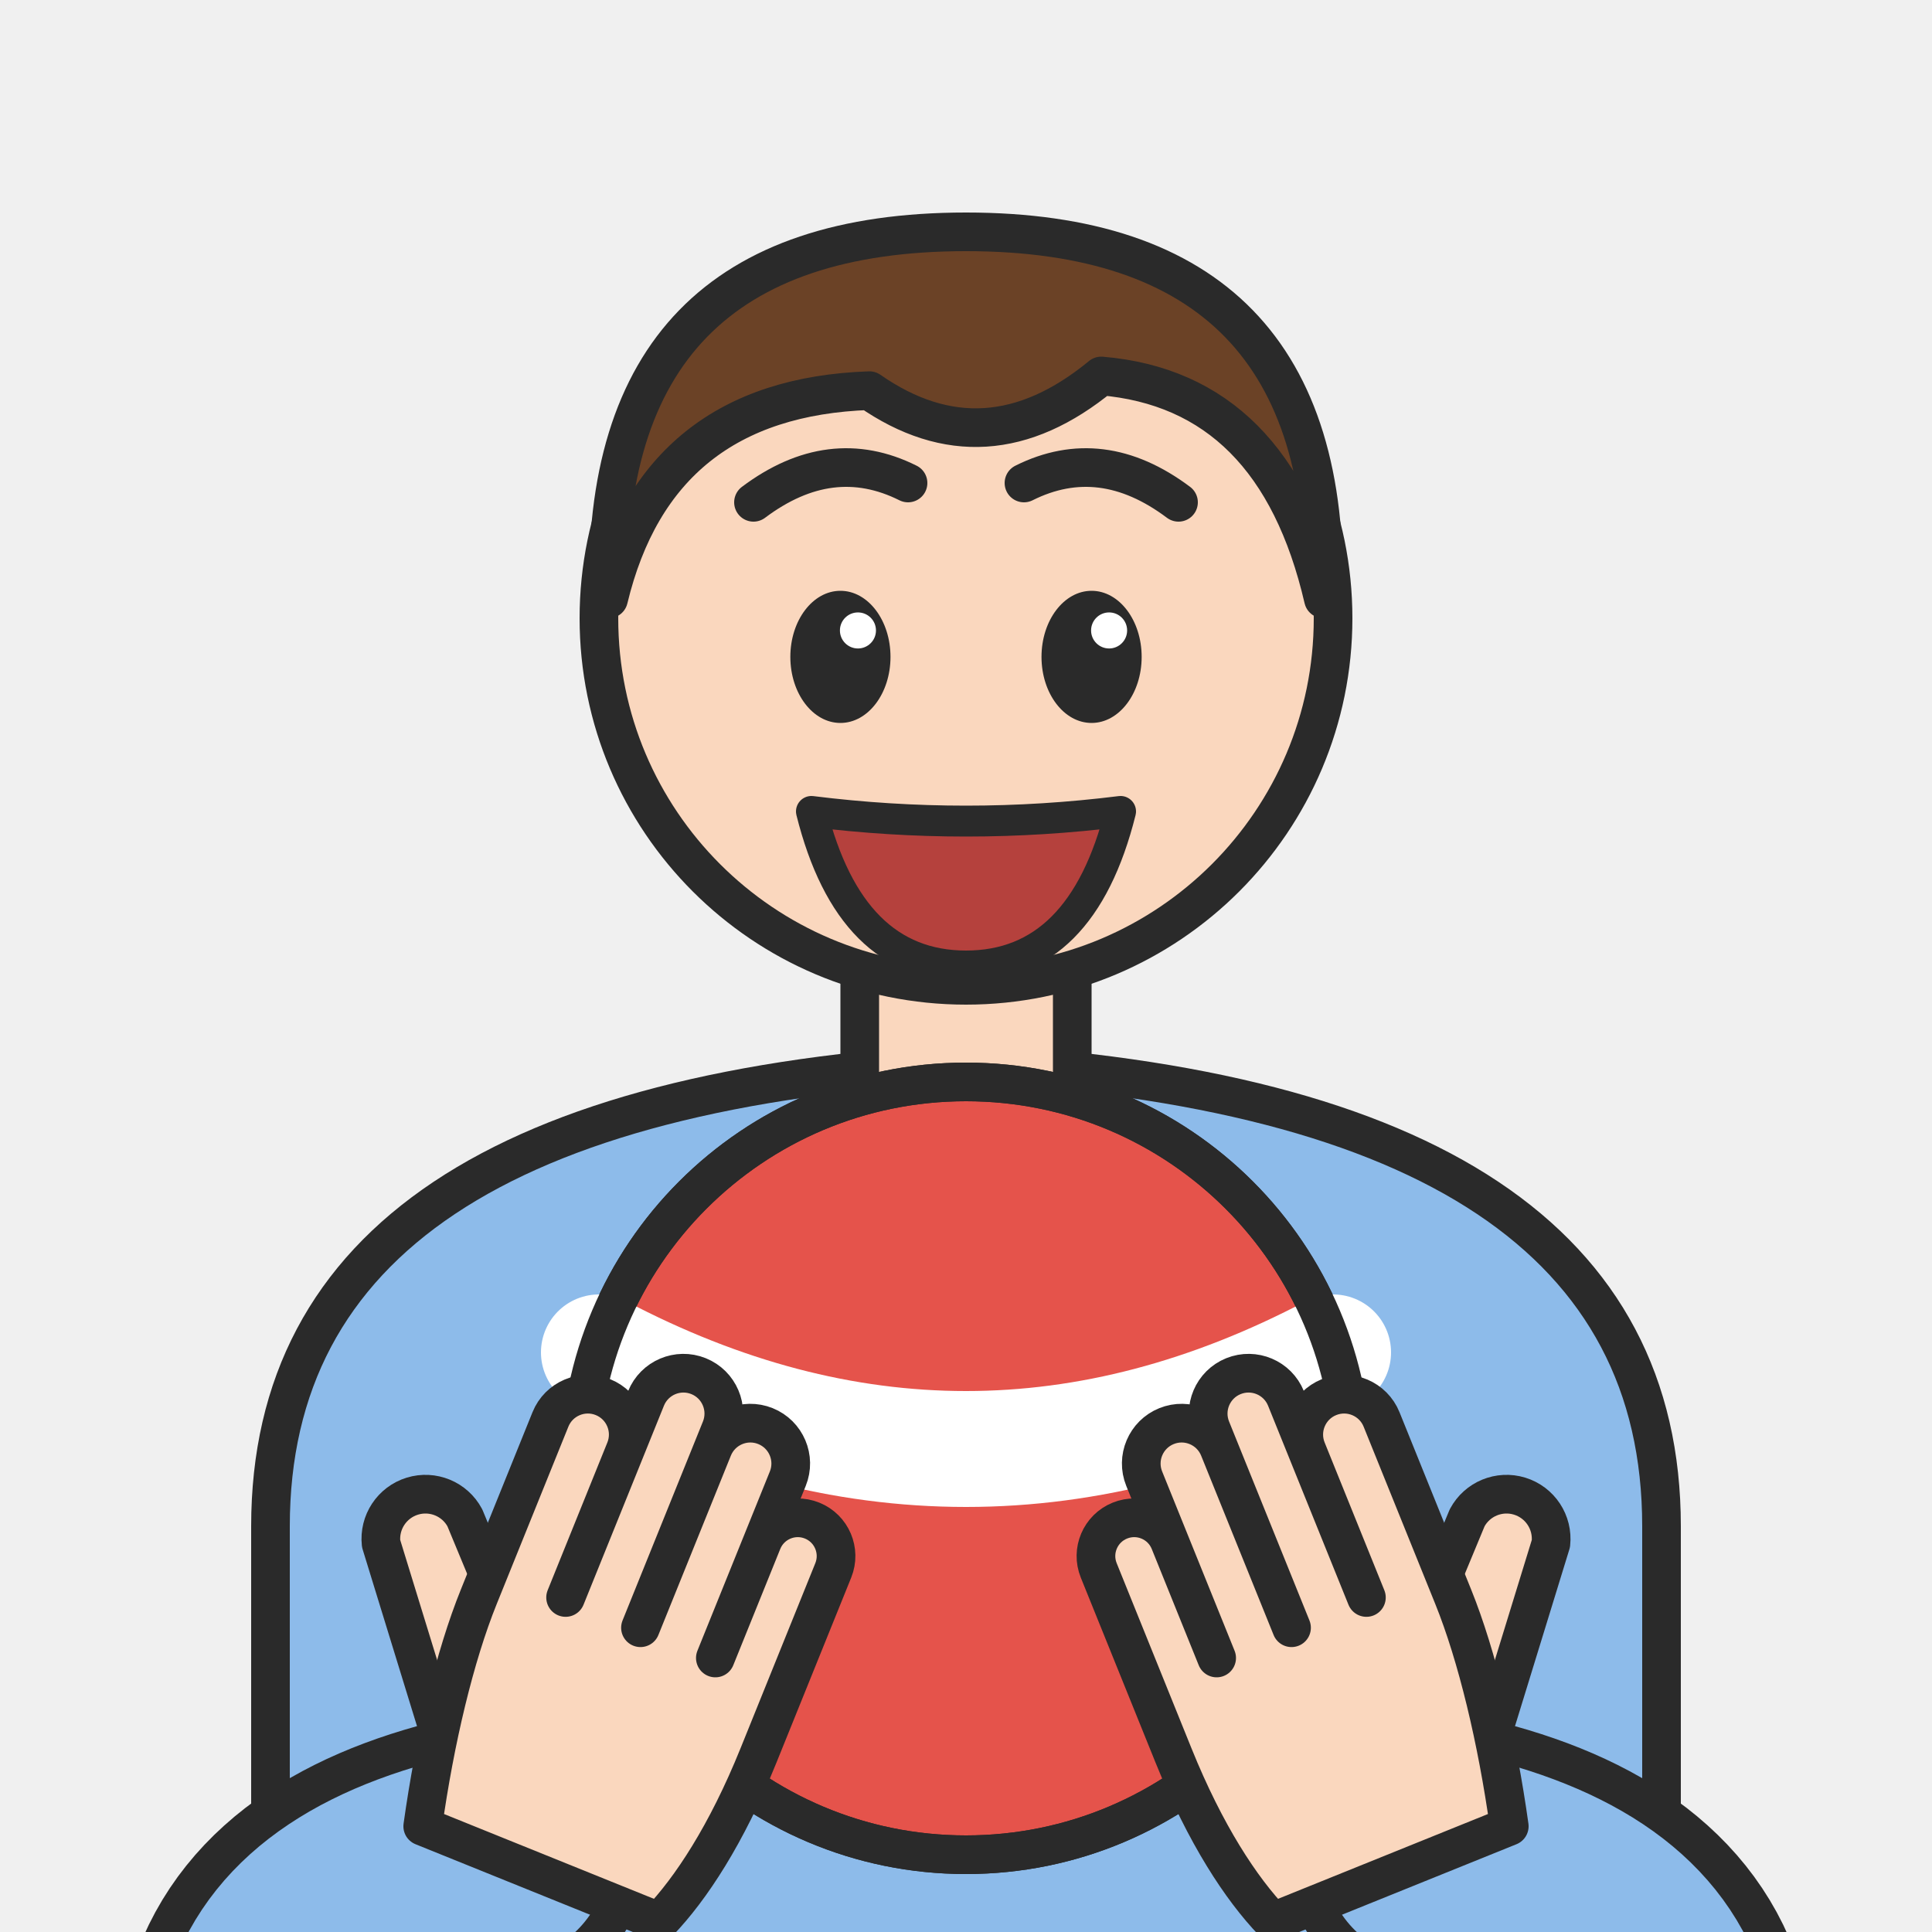
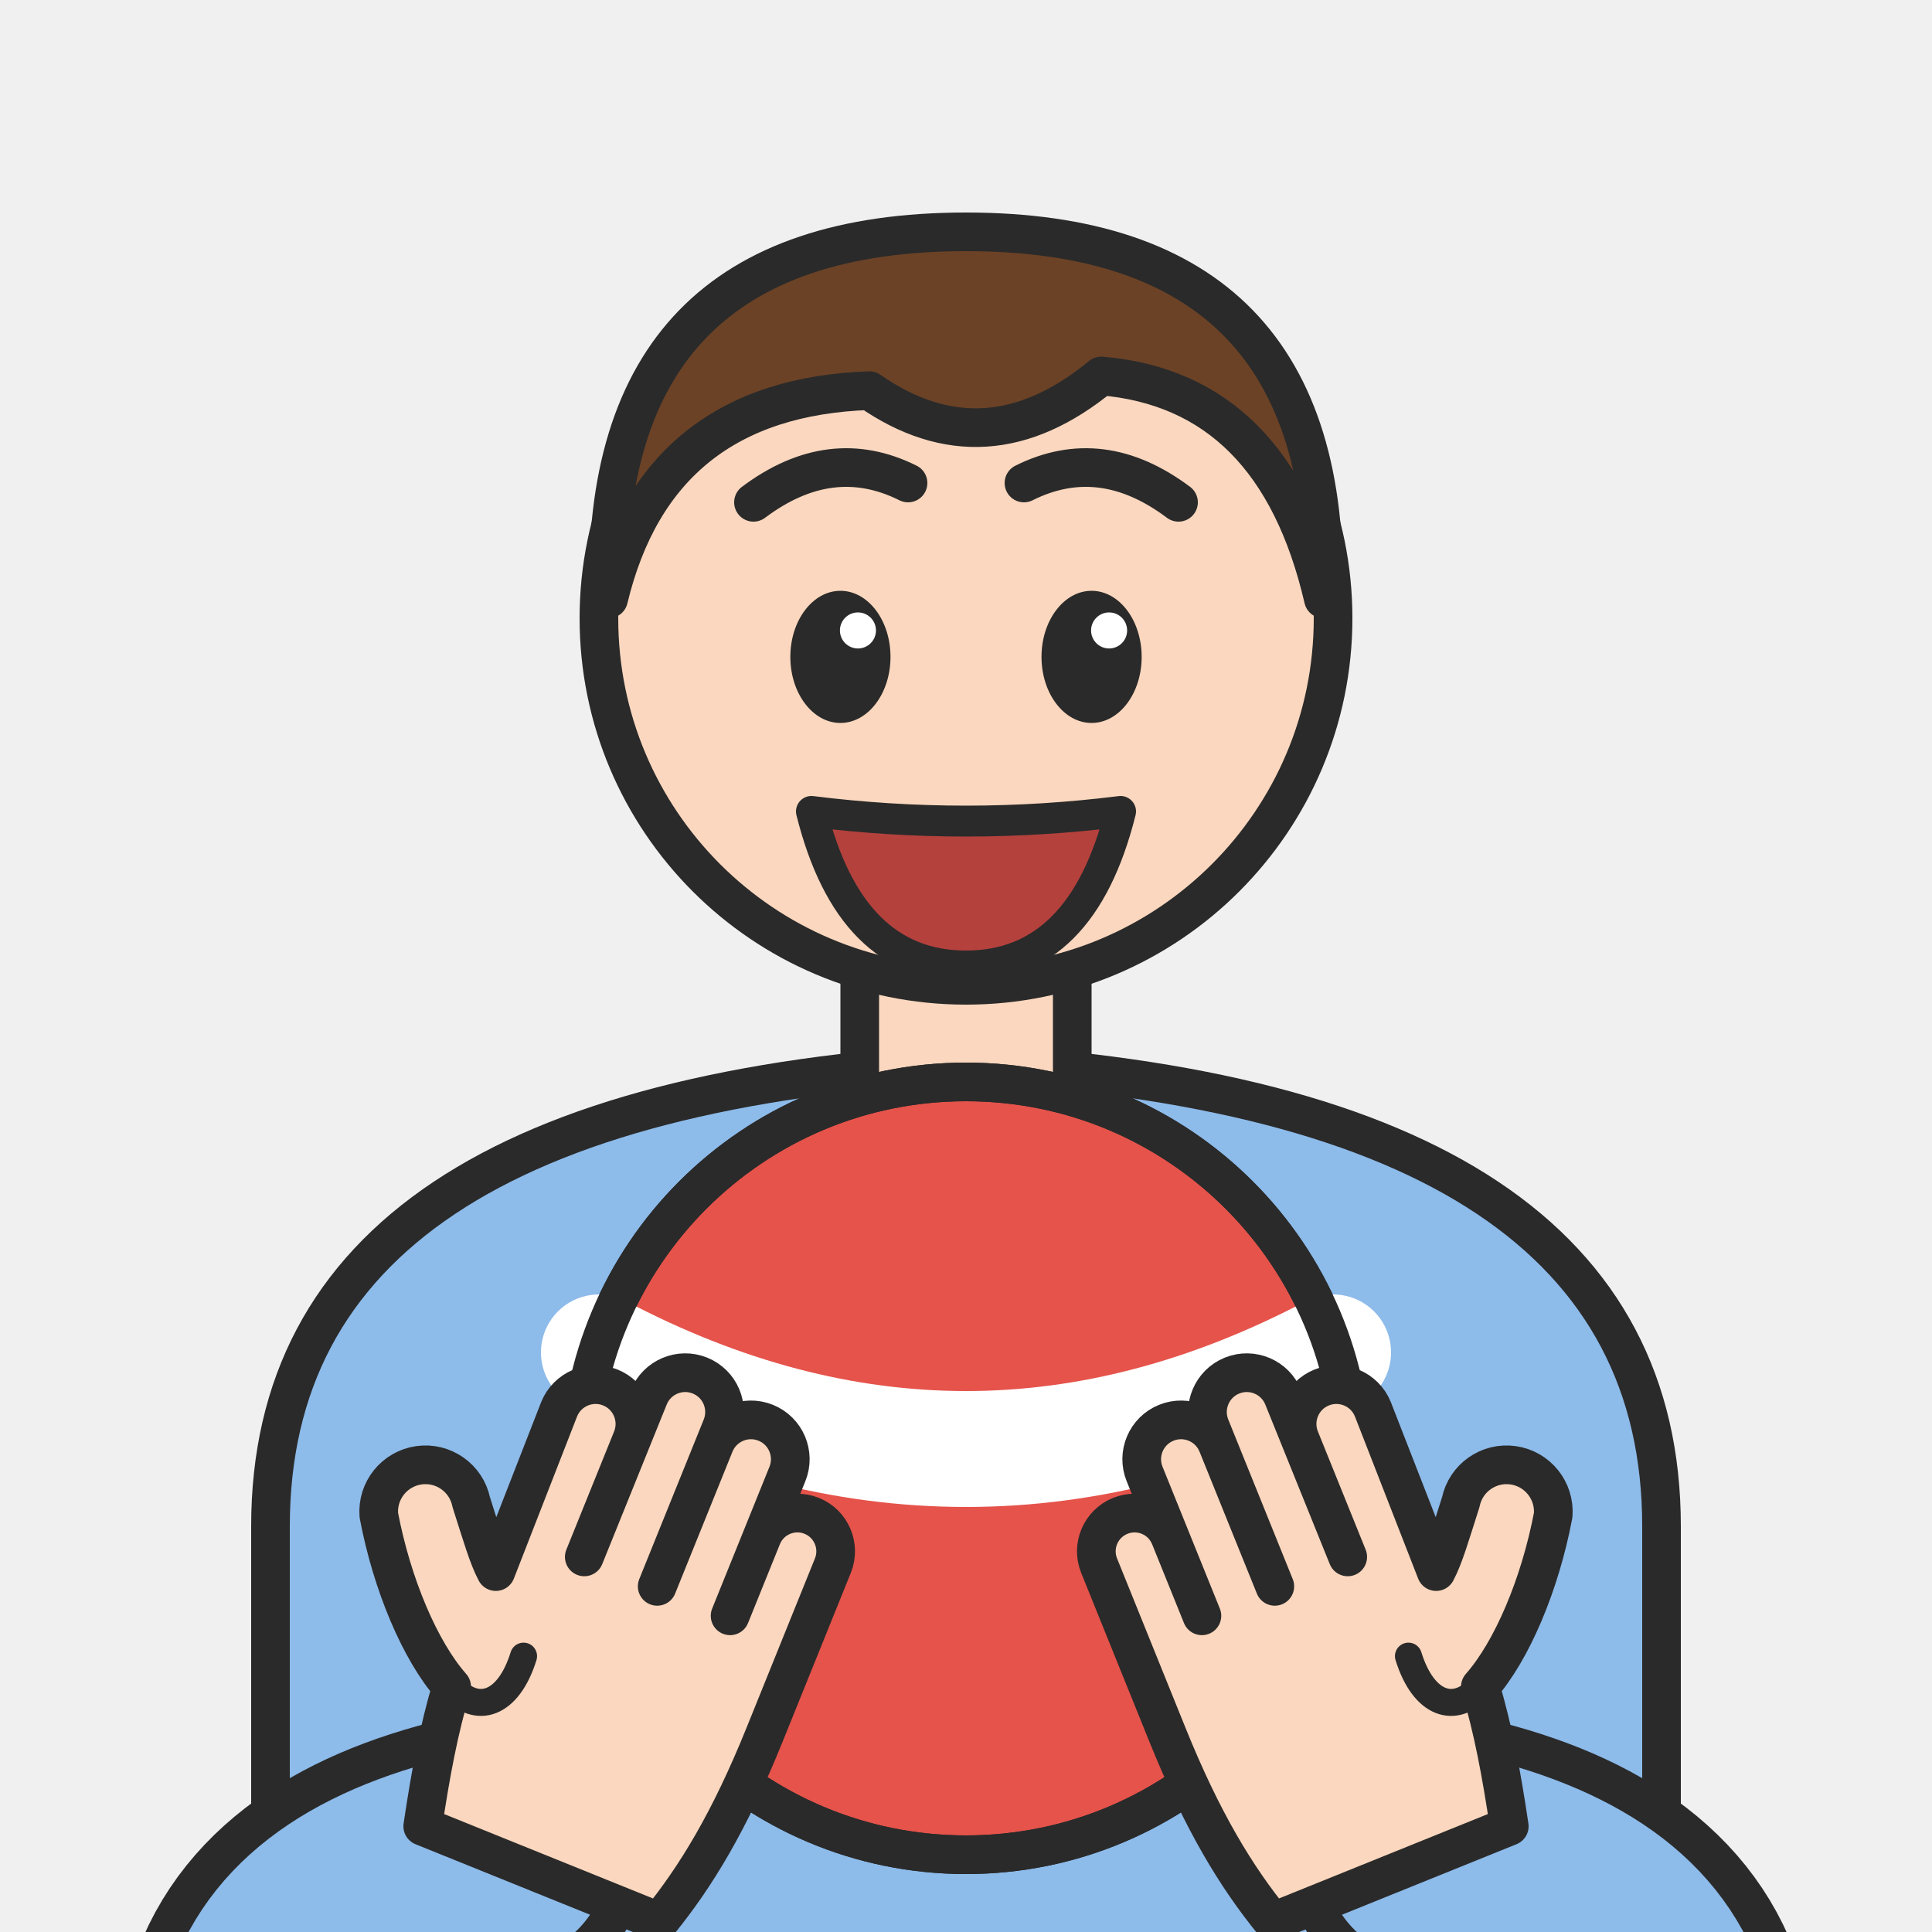
<svg xmlns="http://www.w3.org/2000/svg" viewBox="0 0 100 100" width="512" height="512" stroke-linecap="round" stroke-linejoin="round" role="img" aria-label="mať">
  <path d="M14 104 V79 Q14 57 50 55 Q86 57 86 79 V104 Z" fill="#8DBBEA" stroke="#2A2A2A" stroke-width="2" />
  <path d="M44.5 47 V56.5 Q50 60.0 55.5 56.5 V47" fill="#FAD7BE" stroke="#2A2A2A" stroke-width="2" />
  <circle cx="50" cy="32" r="19" fill="#FAD7BE" stroke="#2A2A2A" stroke-width="2" />
  <path d="M31.5 31 Q31 12 50 12 Q69 12 68.5 31 Q66 20.22 57 19.46 Q51 24.4 45 20.22 Q34 20.6 31.5 31 Z" fill="#6B4226" stroke="#2A2A2A" stroke-width="2" />
  <path d="M39 26 Q43 23 47 25" fill="none" stroke="#2A2A2A" stroke-width="2" />
  <path d="M53 25 Q57 23 61 26" fill="none" stroke="#2A2A2A" stroke-width="2" />
  <ellipse cx="43.5" cy="34.0" rx="2.592" ry="3.42" fill="#2A2A2A" stroke="#2A2A2A" stroke-width="0" />
  <circle cx="44.407" cy="32.632" r="0.933" fill="#FFFFFF" stroke="#2A2A2A" stroke-width="0" />
  <ellipse cx="56.5" cy="34.0" rx="2.592" ry="3.42" fill="#2A2A2A" stroke="#2A2A2A" stroke-width="0" />
  <circle cx="57.407" cy="32.632" r="0.933" fill="#FFFFFF" stroke="#2A2A2A" stroke-width="0" />
  <path d="M42 42 Q50 43 58 42 Q56 50 50 50 Q44 50 42 42 Z" fill="#B5413D" stroke="#2A2A2A" stroke-width="1.6" />
  <circle cx="50" cy="76" r="20" fill="#E5534B" stroke="#2A2A2A" stroke-width="2" />
  <path d="M31 70 Q50 80 69 70" fill="none" stroke="#FFFFFF" stroke-width="6" />
  <circle cx="50" cy="76" r="20" fill="none" stroke="#2A2A2A" stroke-width="2" />
  <path d="M14 104 Q16 98 26 96" fill="none" stroke="#2A2A2A" stroke-width="15" />
  <path d="M14 104 Q16 98 26 96" fill="none" stroke="#8DBBEA" stroke-width="11" />
  <path d="M86 104 Q84 98 74 96" fill="none" stroke="#2A2A2A" stroke-width="15" />
  <path d="M86 104 Q84 98 74 96" fill="none" stroke="#8DBBEA" stroke-width="11" />
  <g transform="translate(28 97) rotate(22) scale(1.1 1.1)">
-     <path d="M-5 -2 L-12.8 -11.6 A2.1 2.1 0 0 1 -9.6 -14.2 L-3.5 -8 Z" fill="#FAD7BE" stroke="#2A2A2A" stroke-width="1.82" />
-     <path d="M-6 0 C-7 -4 -7.6 -8 -7.6 -11 L-7.6 -20 A1.9 1.9 0 0 1 -3.8 -20 L-3.8 -12.5 L-3.8 -22.6 A1.9 1.9 0 0 1 0 -22.6 L0 -12.5 L0 -21.6 A1.9 1.9 0 0 1 3.8 -21.6 L3.8 -12.5 L3.8 -18.4 A1.8 1.8 0 0 1 7.4 -18.4 L7.4 -9 C7.4 -5 6.8 -2 6 0 Z" fill="#FAD7BE" stroke="#2A2A2A" stroke-width="1.82" />
+     <path d="M-6 0 C-6.6 -2.5 -7 -4.5 -7.2 -6.6 C-9.2 -7.6 -11.6 -10 -13.4 -12.8 A2.2 2.2 0 0 1 -9.6 -15 C-8.6 -13.8 -7.9 -12.9 -7.3 -12.4 L-7.4 -20.6 A1.85 1.85 0 0 1 -3.7 -20.6 L-3.7 -14.6 L-3.7 -22.7 A1.85 1.85 0 0 1 0 -22.7 L0 -14.6 L0 -21.8 A1.85 1.85 0 0 1 3.7 -21.8 L3.7 -14.6 L3.7 -18.6 A1.8 1.8 0 0 1 7.3 -18.6 L7.3 -10 C7.3 -5.6 6.8 -2.6 6 0 Z" fill="#FAD7BE" stroke="#2A2A2A" stroke-width="1.82" />
+     <path d="M-7.2 -6.6 C-5.6 -5.8 -4.4 -6.8 -4.6 -9.2" fill="none" stroke="#2A2A2A" stroke-width="1.27" />
  </g>
  <g transform="translate(72 97) rotate(-22) scale(-1.1 1.1)">
-     <path d="M-5 -2 L-12.8 -11.6 A2.1 2.1 0 0 1 -9.6 -14.2 L-3.5 -8 Z" fill="#FAD7BE" stroke="#2A2A2A" stroke-width="1.82" />
-     <path d="M-6 0 C-7 -4 -7.6 -8 -7.6 -11 L-7.6 -20 A1.9 1.9 0 0 1 -3.8 -20 L-3.8 -12.5 L-3.8 -22.6 A1.9 1.9 0 0 1 0 -22.6 L0 -12.5 L0 -21.6 A1.9 1.9 0 0 1 3.8 -21.6 L3.8 -12.5 L3.8 -18.4 A1.8 1.8 0 0 1 7.4 -18.4 L7.4 -9 C7.4 -5 6.8 -2 6 0 Z" fill="#FAD7BE" stroke="#2A2A2A" stroke-width="1.82" />
+     <path d="M-6 0 C-6.6 -2.5 -7 -4.5 -7.2 -6.6 C-9.2 -7.6 -11.6 -10 -13.4 -12.8 A2.2 2.2 0 0 1 -9.6 -15 C-8.6 -13.8 -7.9 -12.9 -7.3 -12.4 L-7.4 -20.6 A1.85 1.85 0 0 1 -3.7 -20.6 L-3.7 -14.6 L-3.7 -22.7 A1.85 1.85 0 0 1 0 -22.7 L0 -14.6 L0 -21.8 A1.85 1.85 0 0 1 3.7 -21.8 L3.7 -14.6 L3.7 -18.6 A1.8 1.8 0 0 1 7.3 -18.6 L7.3 -10 C7.3 -5.6 6.8 -2.6 6 0 Z" fill="#FAD7BE" stroke="#2A2A2A" stroke-width="1.82" />
+     <path d="M-7.2 -6.6 C-5.6 -5.8 -4.4 -6.8 -4.6 -9.2" fill="none" stroke="#2A2A2A" stroke-width="1.27" />
  </g>
</svg>
